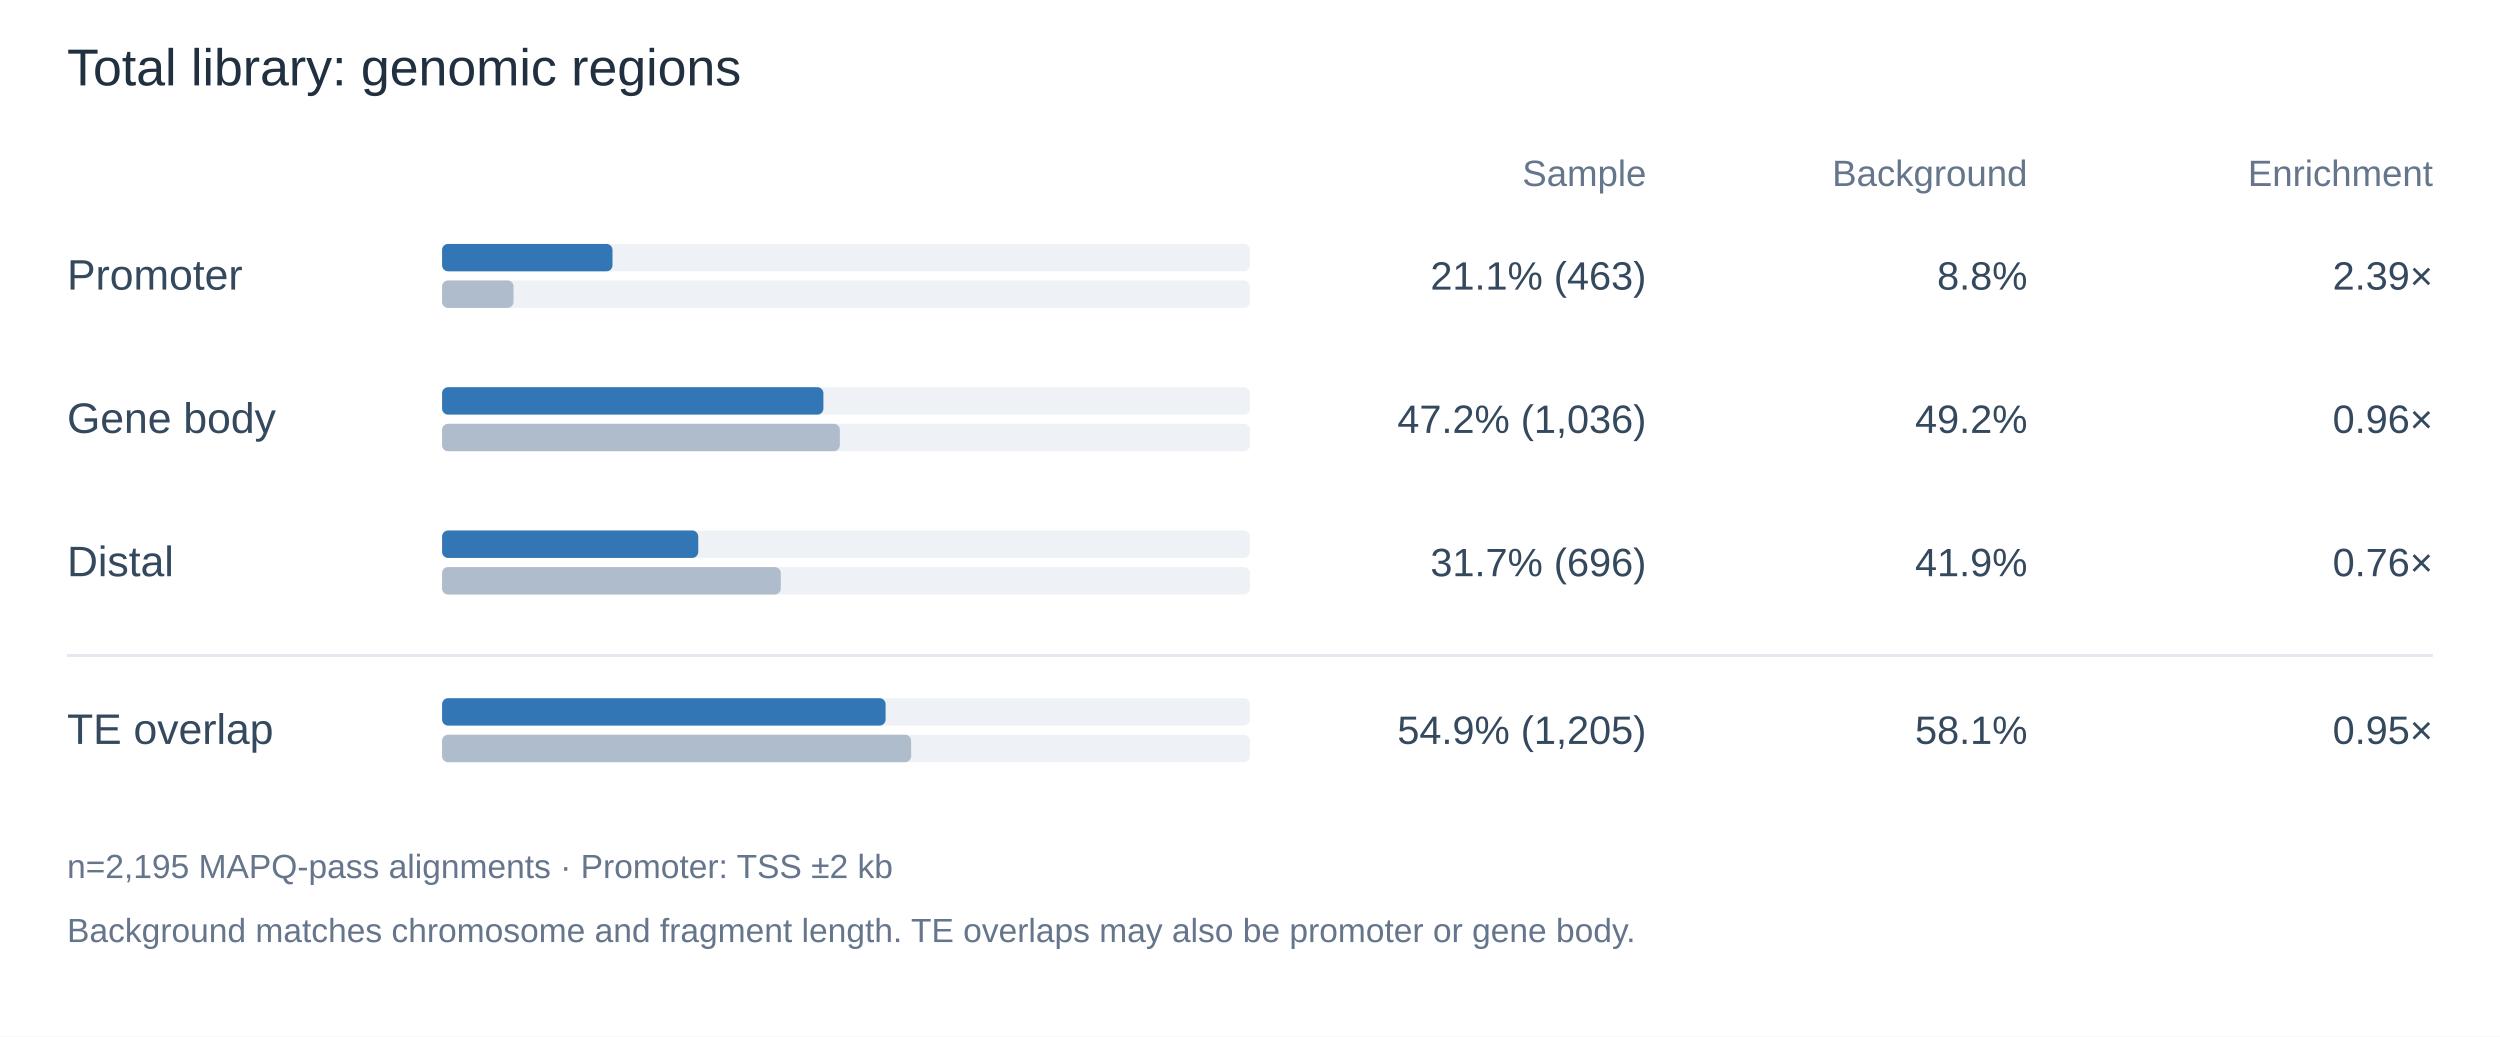
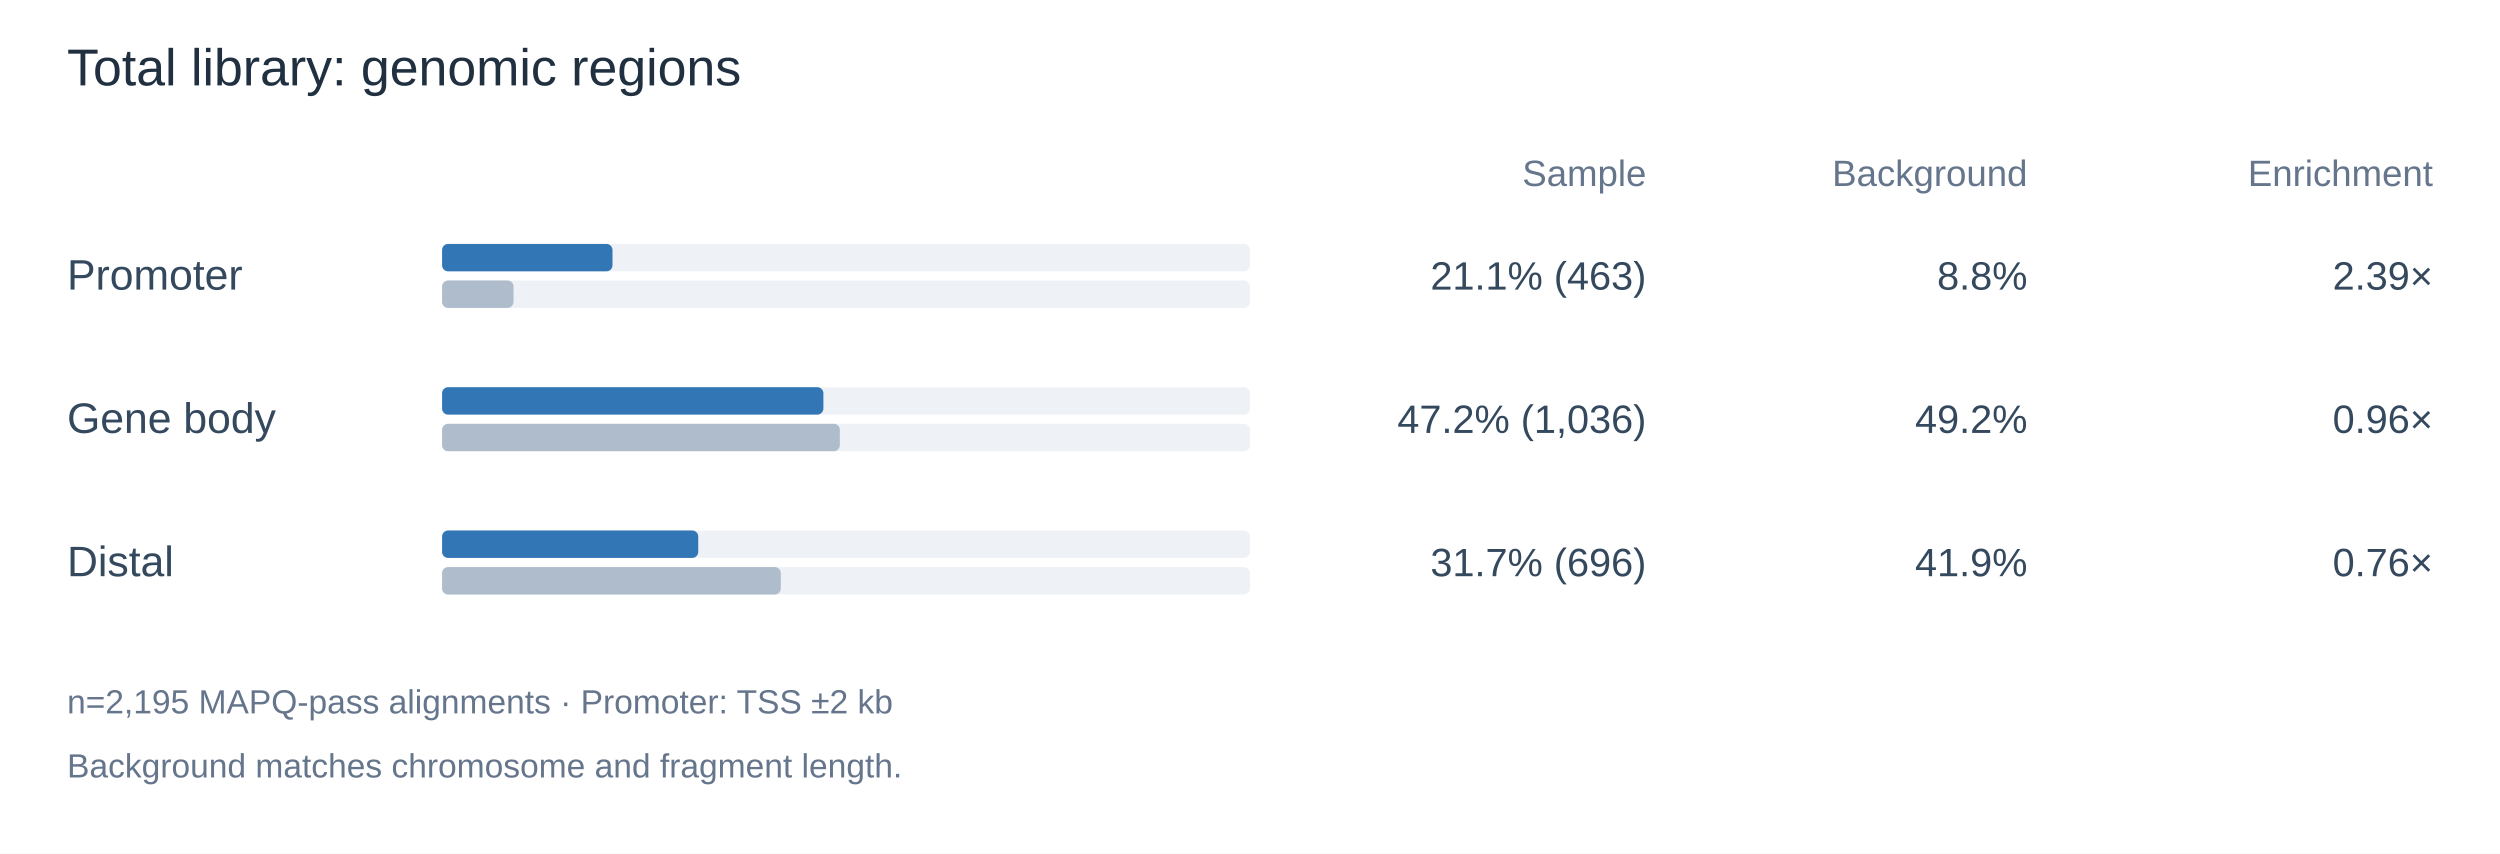
- <svg xmlns="http://www.w3.org/2000/svg" viewBox="0 0 820 340" role="img" aria-label="Total library: genomic regions" style="font-family:Arial,Helvetica,sans-serif">
+ <svg xmlns="http://www.w3.org/2000/svg" viewBox="0 0 820 280" role="img" aria-label="Total library: genomic regions" style="font-family:Arial,Helvetica,sans-serif">
  <rect width="100%" height="100%" fill="white" />
  <text x="22" y="28" font-size="17" fill="#203040">Total library: genomic regions</text>
  <text x="540" y="61" text-anchor="end" font-size="12" fill="#65758c">Sample</text>
  <text x="665" y="61" text-anchor="end" font-size="12" fill="#65758c">Background</text>
  <text x="798" y="61" text-anchor="end" font-size="12" fill="#65758c">Enrichment</text>
  <g>
    <text x="22" y="95" font-size="14" fill="#34495e">Promoter</text>
    <rect x="145" y="80" width="265" height="9" rx="2" fill="#eef2f6" />
    <rect x="145" y="80" width="55.897" height="9" rx="2" fill="#3276b5" />
    <rect x="145" y="92" width="265" height="9" rx="2" fill="#eef2f6" />
    <rect x="145" y="92" width="23.437" height="9" rx="2" fill="#aebccc" />
    <text x="540" y="95" text-anchor="end" font-size="13" fill="#34495e">21.1% (463)</text>
    <text x="665" y="95" text-anchor="end" font-size="13" fill="#34495e">8.8%</text>
    <text x="798" y="95" text-anchor="end" font-size="13" fill="#34495e">2.39×</text>
  </g>
  <g>
    <text x="22" y="142" font-size="14" fill="#34495e">Gene body</text>
    <rect x="145" y="127" width="265" height="9" rx="2" fill="#eef2f6" />
    <rect x="145" y="127" width="125.075" height="9" rx="2" fill="#3276b5" />
    <rect x="145" y="139" width="265" height="9" rx="2" fill="#eef2f6" />
    <rect x="145" y="139" width="130.466" height="9" rx="2" fill="#aebccc" />
    <text x="540" y="142" text-anchor="end" font-size="13" fill="#34495e">47.2% (1,036)</text>
    <text x="665" y="142" text-anchor="end" font-size="13" fill="#34495e">49.2%</text>
    <text x="798" y="142" text-anchor="end" font-size="13" fill="#34495e">0.96×</text>
  </g>
  <g>
    <text x="22" y="189" font-size="14" fill="#34495e">Distal</text>
    <rect x="145" y="174" width="265" height="9" rx="2" fill="#eef2f6" />
    <rect x="145" y="174" width="84.027" height="9" rx="2" fill="#3276b5" />
    <rect x="145" y="186" width="265" height="9" rx="2" fill="#eef2f6" />
    <rect x="145" y="186" width="111.097" height="9" rx="2" fill="#aebccc" />
    <text x="540" y="189" text-anchor="end" font-size="13" fill="#34495e">31.7% (696)</text>
    <text x="665" y="189" text-anchor="end" font-size="13" fill="#34495e">41.9%</text>
    <text x="798" y="189" text-anchor="end" font-size="13" fill="#34495e">0.76×</text>
  </g>
-   <line x1="22" x2="798" y1="215" y2="215" stroke="#e3e9ef" />
-   <g>
-     <text x="22" y="244" font-size="14" fill="#34495e">TE overlap</text>
-     <rect x="145" y="229" width="265" height="9" rx="2" fill="#eef2f6" />
-     <rect x="145" y="229" width="145.478" height="9" rx="2" fill="#3276b5" />
-     <rect x="145" y="241" width="265" height="9" rx="2" fill="#eef2f6" />
-     <rect x="145" y="241" width="153.856" height="9" rx="2" fill="#aebccc" />
-     <text x="540" y="244" text-anchor="end" font-size="13" fill="#34495e">54.9% (1,205)</text>
-     <text x="665" y="244" text-anchor="end" font-size="13" fill="#34495e">58.1%</text>
-     <text x="798" y="244" text-anchor="end" font-size="13" fill="#34495e">0.95×</text>
-   </g>
-   <text x="22" y="288" font-size="11" fill="#65758c">n=2,195 MAPQ-pass alignments · Promoter: TSS ±2 kb</text>
-   <text x="22" y="309" font-size="11" fill="#65758c">Background matches chromosome and fragment length. TE overlaps may also be promoter or gene body.</text>
+   <text x="22" y="234" font-size="11" fill="#65758c">n=2,195 MAPQ-pass alignments · Promoter: TSS ±2 kb</text>
+   <text x="22" y="255" font-size="11" fill="#65758c">Background matches chromosome and fragment length.</text>
</svg>
